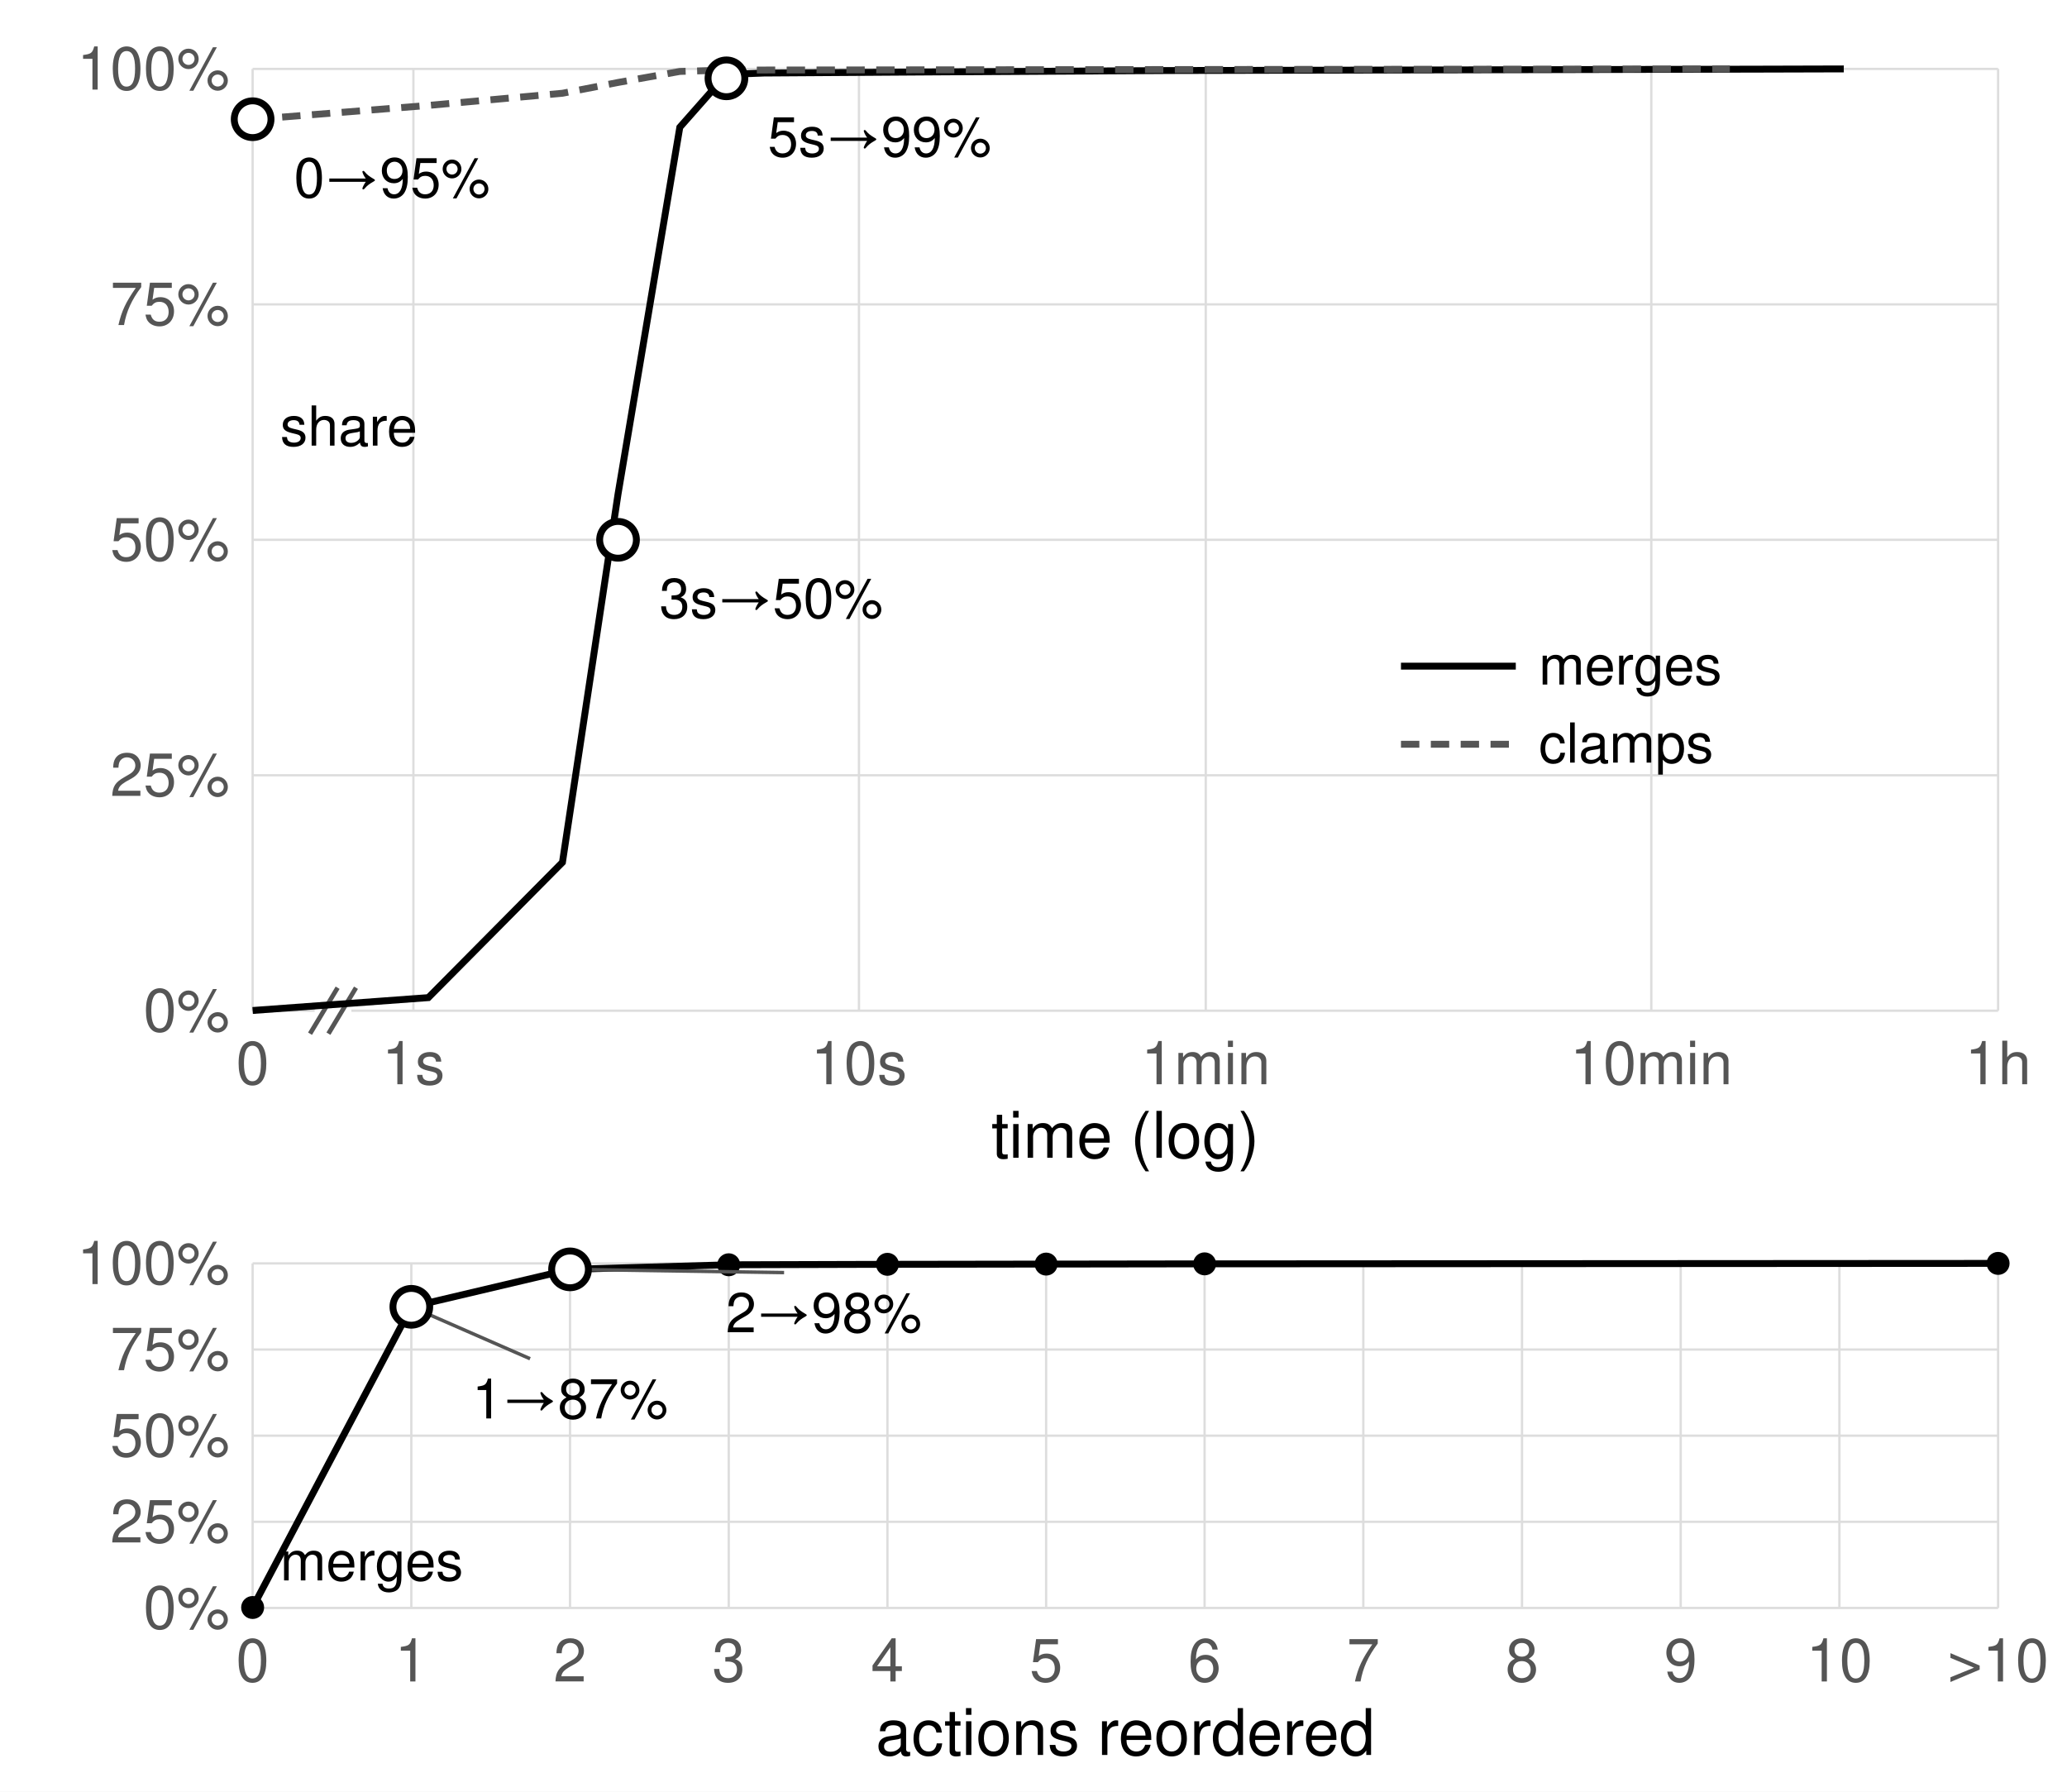
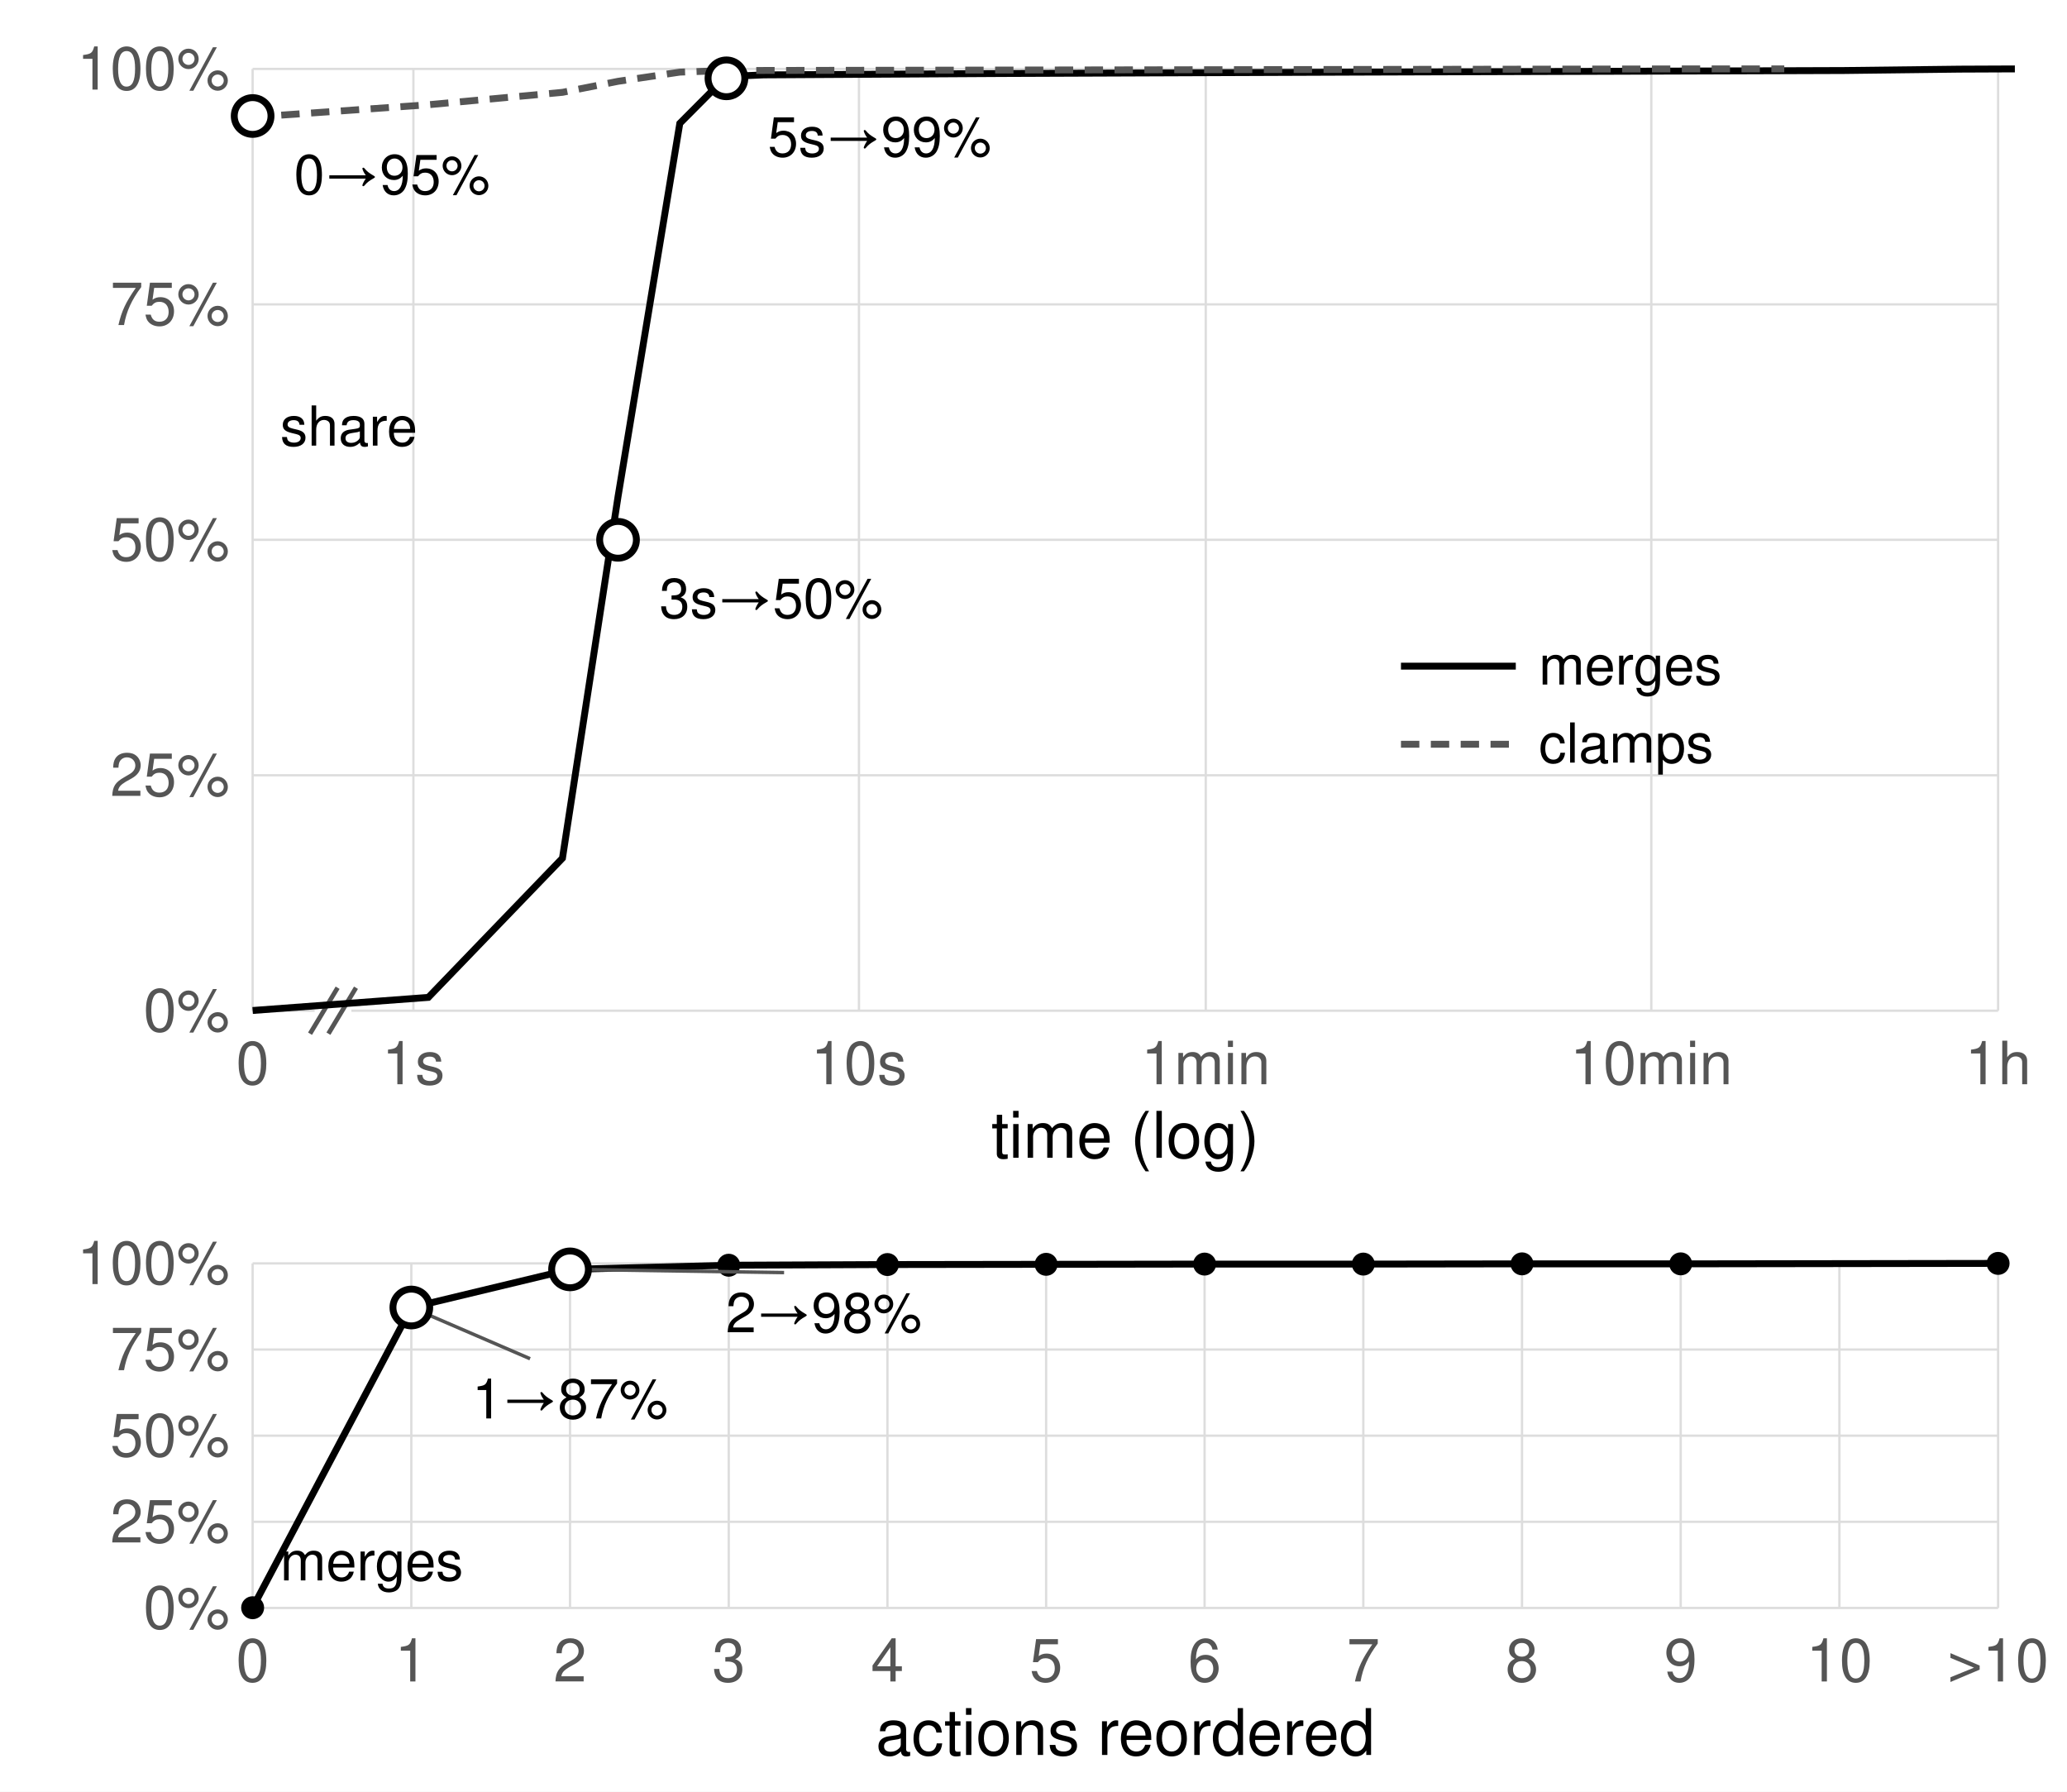
<svg xmlns="http://www.w3.org/2000/svg" width="900" height="780" viewBox="0 0 900 780">
  <rect width="900" height="780" fill="#ffffff" />
  <line x1="110" x2="870" y1="440.0" y2="440.0" stroke="#dddddd" />
  <text x="100.0" y="449.0" font-family="Helvetica, Arial, sans-serif" font-size="26" text-anchor="end" fill="#555555">0%</text>
  <line x1="110" x2="870" y1="337.5" y2="337.5" stroke="#dddddd" />
  <text x="100.0" y="346.5" font-family="Helvetica, Arial, sans-serif" font-size="26" text-anchor="end" fill="#555555">25%</text>
  <line x1="110" x2="870" y1="235.0" y2="235.0" stroke="#dddddd" />
  <text x="100.0" y="244.0" font-family="Helvetica, Arial, sans-serif" font-size="26" text-anchor="end" fill="#555555">50%</text>
  <line x1="110" x2="870" y1="132.5" y2="132.5" stroke="#dddddd" />
  <text x="100.0" y="141.5" font-family="Helvetica, Arial, sans-serif" font-size="26" text-anchor="end" fill="#555555">75%</text>
  <line x1="110" x2="870" y1="30.0" y2="30.0" stroke="#dddddd" />
  <text x="100.0" y="39.0" font-family="Helvetica, Arial, sans-serif" font-size="26" text-anchor="end" fill="#555555">100%</text>
  <line y1="30" y2="440" x1="110.0" x2="110.0" stroke="#dddddd" />
  <text x="110.0" y="472.0" font-family="Helvetica, Arial, sans-serif" font-size="26" text-anchor="middle" fill="#555555">0</text>
  <line y1="30" y2="440" x1="180.0" x2="180.0" stroke="#dddddd" />
  <text x="180.0" y="472.0" font-family="Helvetica, Arial, sans-serif" font-size="26" text-anchor="middle" fill="#555555">1s</text>
  <line y1="30" y2="440" x1="374.0" x2="374.0" stroke="#dddddd" />
  <text x="374.0" y="472.0" font-family="Helvetica, Arial, sans-serif" font-size="26" text-anchor="middle" fill="#555555">10s</text>
  <line y1="30" y2="440" x1="525.0" x2="525.0" stroke="#dddddd" />
  <text x="525.0" y="472.0" font-family="Helvetica, Arial, sans-serif" font-size="26" text-anchor="middle" fill="#555555">1min</text>
  <line y1="30" y2="440" x1="719.0" x2="719.0" stroke="#dddddd" />
  <text x="719.0" y="472.0" font-family="Helvetica, Arial, sans-serif" font-size="26" text-anchor="middle" fill="#555555">10min</text>
  <line y1="30" y2="440" x1="870.0" x2="870.0" stroke="#dddddd" />
  <text x="870.0" y="472.0" font-family="Helvetica, Arial, sans-serif" font-size="26" text-anchor="middle" fill="#555555">1h</text>
  <text x="490.0" y="504.0" font-family="Helvetica, Arial, sans-serif" font-size="28" text-anchor="middle" fill="#000000">time (log)</text>
  <text x="122.0" y="194.0" font-family="Helvetica, Arial, sans-serif" font-size="24" text-anchor="start" fill="#000000">share</text>
  <rect x="137.0" y="428.0" width="16" height="24" fill="#ffffff" />
  <line x1="135.0" y1="450.0" x2="147.0" y2="430.0" stroke="#555555" stroke-width="2" />
  <line x1="143.0" y1="450.0" x2="155.0" y2="430.0" stroke="#555555" stroke-width="2" />
-   <polyline fill="none" stroke="#000000" stroke-width="3" points="110.0,439.9 186.5,434.3 244.9,375.4 269.1,215.1 296.0,55.4 316.3,32.4 332.6,31.8 408.9,31.3 509.7,30.7 766.5,30.1 802.8,30.0" />
-   <polyline fill="none" stroke="#555555" stroke-width="3" stroke-dasharray="8 5" points="110.0,51.9 110.0,52.0 186.5,45.9 244.9,40.6 269.1,35.9 296.0,31.1 316.3,30.5 753.2,30.0" />
+   <polyline fill="none" stroke="#000000" stroke-width="3" points="110.0,439.9 186.5,434.2 244.9,373.6 269.1,216.2 296.0,53.7 316.3,33.3 332.6,32.6 436.1,32.0 591.5,31.4 802.8,30.7 853.4,30.1 877.3,30.0" />
+   <polyline fill="none" stroke="#555555" stroke-width="3" stroke-dasharray="8 5" points="110.0,50.5 110.0,51.0 186.5,45.6 244.9,40.2 269.1,35.4 296.0,31.4 316.3,30.7 732.4,30.0 776.9,30.0" />
  <line x1="610" x2="660" y1="290" y2="290" stroke="#000000" stroke-width="3" />
  <text x="670.0" y="298.0" font-family="Helvetica, Arial, sans-serif" font-size="24" text-anchor="start" fill="#000000">merges</text>
  <line x1="610" x2="660" y1="324" y2="324" stroke="#555555" stroke-width="3" stroke-dasharray="8 5" />
  <text x="670.0" y="332.0" font-family="Helvetica, Arial, sans-serif" font-size="24" text-anchor="start" fill="#000000">clamps</text>
  <circle cx="269.1" cy="235.0" r="8" fill="#ffffff" stroke="#000000" stroke-width="3" />
  <text x="287.1" y="269.0" font-family="Helvetica, Arial, sans-serif" font-size="24" text-anchor="start" fill="#000000">3s→50%</text>
  <circle cx="316.3" cy="34.1" r="8" fill="#ffffff" stroke="#000000" stroke-width="3" />
  <text x="334.3" y="68.1" font-family="Helvetica, Arial, sans-serif" font-size="24" text-anchor="start" fill="#000000">5s→99%</text>
-   <circle cx="110.0" cy="51.9" r="8" fill="#ffffff" stroke="#000000" stroke-width="3" />
-   <text x="128.0" y="85.9" font-family="Helvetica, Arial, sans-serif" font-size="24" text-anchor="start" fill="#000000">0→95%</text>
+   <circle cx="110.0" cy="50.5" r="8" fill="#ffffff" stroke="#000000" stroke-width="3" />
+   <text x="128.0" y="84.5" font-family="Helvetica, Arial, sans-serif" font-size="24" text-anchor="start" fill="#000000">0→95%</text>
  <g transform="translate(0,520)">
    <line x1="110" x2="870" y1="180.0" y2="180.0" stroke="#dddddd" />
    <text x="100.0" y="189.0" font-family="Helvetica, Arial, sans-serif" font-size="26" text-anchor="end" fill="#555555">0%</text>
    <line x1="110" x2="870" y1="142.5" y2="142.5" stroke="#dddddd" />
    <text x="100.0" y="151.5" font-family="Helvetica, Arial, sans-serif" font-size="26" text-anchor="end" fill="#555555">25%</text>
    <line x1="110" x2="870" y1="105.0" y2="105.0" stroke="#dddddd" />
    <text x="100.0" y="114.0" font-family="Helvetica, Arial, sans-serif" font-size="26" text-anchor="end" fill="#555555">50%</text>
    <line x1="110" x2="870" y1="67.5" y2="67.5" stroke="#dddddd" />
    <text x="100.0" y="76.5" font-family="Helvetica, Arial, sans-serif" font-size="26" text-anchor="end" fill="#555555">75%</text>
    <line x1="110" x2="870" y1="30.0" y2="30.0" stroke="#dddddd" />
    <text x="100.0" y="39.0" font-family="Helvetica, Arial, sans-serif" font-size="26" text-anchor="end" fill="#555555">100%</text>
    <line y1="30" y2="180" x1="110.0" x2="110.0" stroke="#dddddd" />
    <text x="110.0" y="212.0" font-family="Helvetica, Arial, sans-serif" font-size="26" text-anchor="middle" fill="#555555">0</text>
    <line y1="30" y2="180" x1="179.1" x2="179.1" stroke="#dddddd" />
    <text x="179.1" y="212.0" font-family="Helvetica, Arial, sans-serif" font-size="26" text-anchor="middle" fill="#555555">1</text>
    <line y1="30" y2="180" x1="248.2" x2="248.2" stroke="#dddddd" />
    <text x="248.2" y="212.0" font-family="Helvetica, Arial, sans-serif" font-size="26" text-anchor="middle" fill="#555555">2</text>
    <line y1="30" y2="180" x1="317.3" x2="317.3" stroke="#dddddd" />
    <text x="317.3" y="212.0" font-family="Helvetica, Arial, sans-serif" font-size="26" text-anchor="middle" fill="#555555">3</text>
    <line y1="30" y2="180" x1="386.4" x2="386.4" stroke="#dddddd" />
    <text x="386.4" y="212.0" font-family="Helvetica, Arial, sans-serif" font-size="26" text-anchor="middle" fill="#555555">4</text>
    <line y1="30" y2="180" x1="455.5" x2="455.5" stroke="#dddddd" />
    <text x="455.5" y="212.0" font-family="Helvetica, Arial, sans-serif" font-size="26" text-anchor="middle" fill="#555555">5</text>
    <line y1="30" y2="180" x1="524.5" x2="524.5" stroke="#dddddd" />
    <text x="524.5" y="212.0" font-family="Helvetica, Arial, sans-serif" font-size="26" text-anchor="middle" fill="#555555">6</text>
    <line y1="30" y2="180" x1="593.6" x2="593.6" stroke="#dddddd" />
    <text x="593.6" y="212.0" font-family="Helvetica, Arial, sans-serif" font-size="26" text-anchor="middle" fill="#555555">7</text>
    <line y1="30" y2="180" x1="662.7" x2="662.7" stroke="#dddddd" />
    <text x="662.7" y="212.0" font-family="Helvetica, Arial, sans-serif" font-size="26" text-anchor="middle" fill="#555555">8</text>
    <line y1="30" y2="180" x1="731.8" x2="731.8" stroke="#dddddd" />
    <text x="731.8" y="212.0" font-family="Helvetica, Arial, sans-serif" font-size="26" text-anchor="middle" fill="#555555">9</text>
    <line y1="30" y2="180" x1="800.9" x2="800.9" stroke="#dddddd" />
    <text x="800.9" y="212.0" font-family="Helvetica, Arial, sans-serif" font-size="26" text-anchor="middle" fill="#555555">10</text>
    <line y1="30" y2="180" x1="870.0" x2="870.0" stroke="#dddddd" />
    <text x="870.0" y="212.0" font-family="Helvetica, Arial, sans-serif" font-size="26" text-anchor="middle" fill="#555555">&gt;10</text>
    <text x="490.0" y="244.0" font-family="Helvetica, Arial, sans-serif" font-size="28" text-anchor="middle" fill="#000000">actions reordered</text>
    <text x="122.0" y="168.0" font-family="Helvetica, Arial, sans-serif" font-size="24" text-anchor="start" fill="#000000">merges</text>
-     <polyline fill="none" stroke="#000000" stroke-width="3" points="110.0,179.8 179.1,48.9 248.2,32.6 317.3,30.6 386.4,30.4 455.5,30.3 524.5,30.2 870.0,30.0" />
-     <circle cx="110.0" cy="179.8" r="5" fill="#000000" />
-     <circle cx="179.1" cy="48.9" r="5" fill="#000000" />
+     <polyline fill="none" stroke="#000000" stroke-width="3" points="110.0,179.9 179.1,49.2 248.2,32.6 317.3,30.8 386.4,30.5 455.5,30.4 524.5,30.3 593.6,30.3 662.7,30.2 731.8,30.2 870.0,30.0" />
+     <circle cx="110.0" cy="179.9" r="5" fill="#000000" />
+     <circle cx="179.1" cy="49.2" r="5" fill="#000000" />
    <circle cx="248.2" cy="32.6" r="5" fill="#000000" />
-     <circle cx="317.3" cy="30.6" r="5" fill="#000000" />
-     <circle cx="386.4" cy="30.4" r="5" fill="#000000" />
-     <circle cx="455.5" cy="30.3" r="5" fill="#000000" />
-     <circle cx="524.5" cy="30.2" r="5" fill="#000000" />
+     <circle cx="317.3" cy="30.8" r="5" fill="#000000" />
+     <circle cx="386.4" cy="30.5" r="5" fill="#000000" />
+     <circle cx="455.5" cy="30.4" r="5" fill="#000000" />
+     <circle cx="524.5" cy="30.3" r="5" fill="#000000" />
+     <circle cx="593.6" cy="30.3" r="5" fill="#000000" />
+     <circle cx="662.7" cy="30.2" r="5" fill="#000000" />
+     <circle cx="731.8" cy="30.2" r="5" fill="#000000" />
    <circle cx="870.0" cy="30.0" r="5" fill="#000000" />
-     <line x1="179.1" y1="48.9" x2="230.8" y2="71.5" stroke="#555555" stroke-width="1.5" />
-     <circle cx="179.1" cy="48.9" r="8" fill="#ffffff" stroke="#000000" stroke-width="3" />
+     <line x1="179.1" y1="49.2" x2="230.8" y2="71.5" stroke="#555555" stroke-width="1.5" />
+     <circle cx="179.1" cy="49.2" r="8" fill="#ffffff" stroke="#000000" stroke-width="3" />
    <text x="248.2" y="97.5" font-family="Helvetica, Arial, sans-serif" font-size="24" text-anchor="middle" fill="#000000">1→87%</text>
    <line x1="248.2" y1="32.6" x2="341.4" y2="34.0" stroke="#555555" stroke-width="1.5" />
    <circle cx="248.2" cy="32.6" r="8" fill="#ffffff" stroke="#000000" stroke-width="3" />
    <text x="358.7" y="60.0" font-family="Helvetica, Arial, sans-serif" font-size="24" text-anchor="middle" fill="#000000">2→98%</text>
  </g>
</svg>
